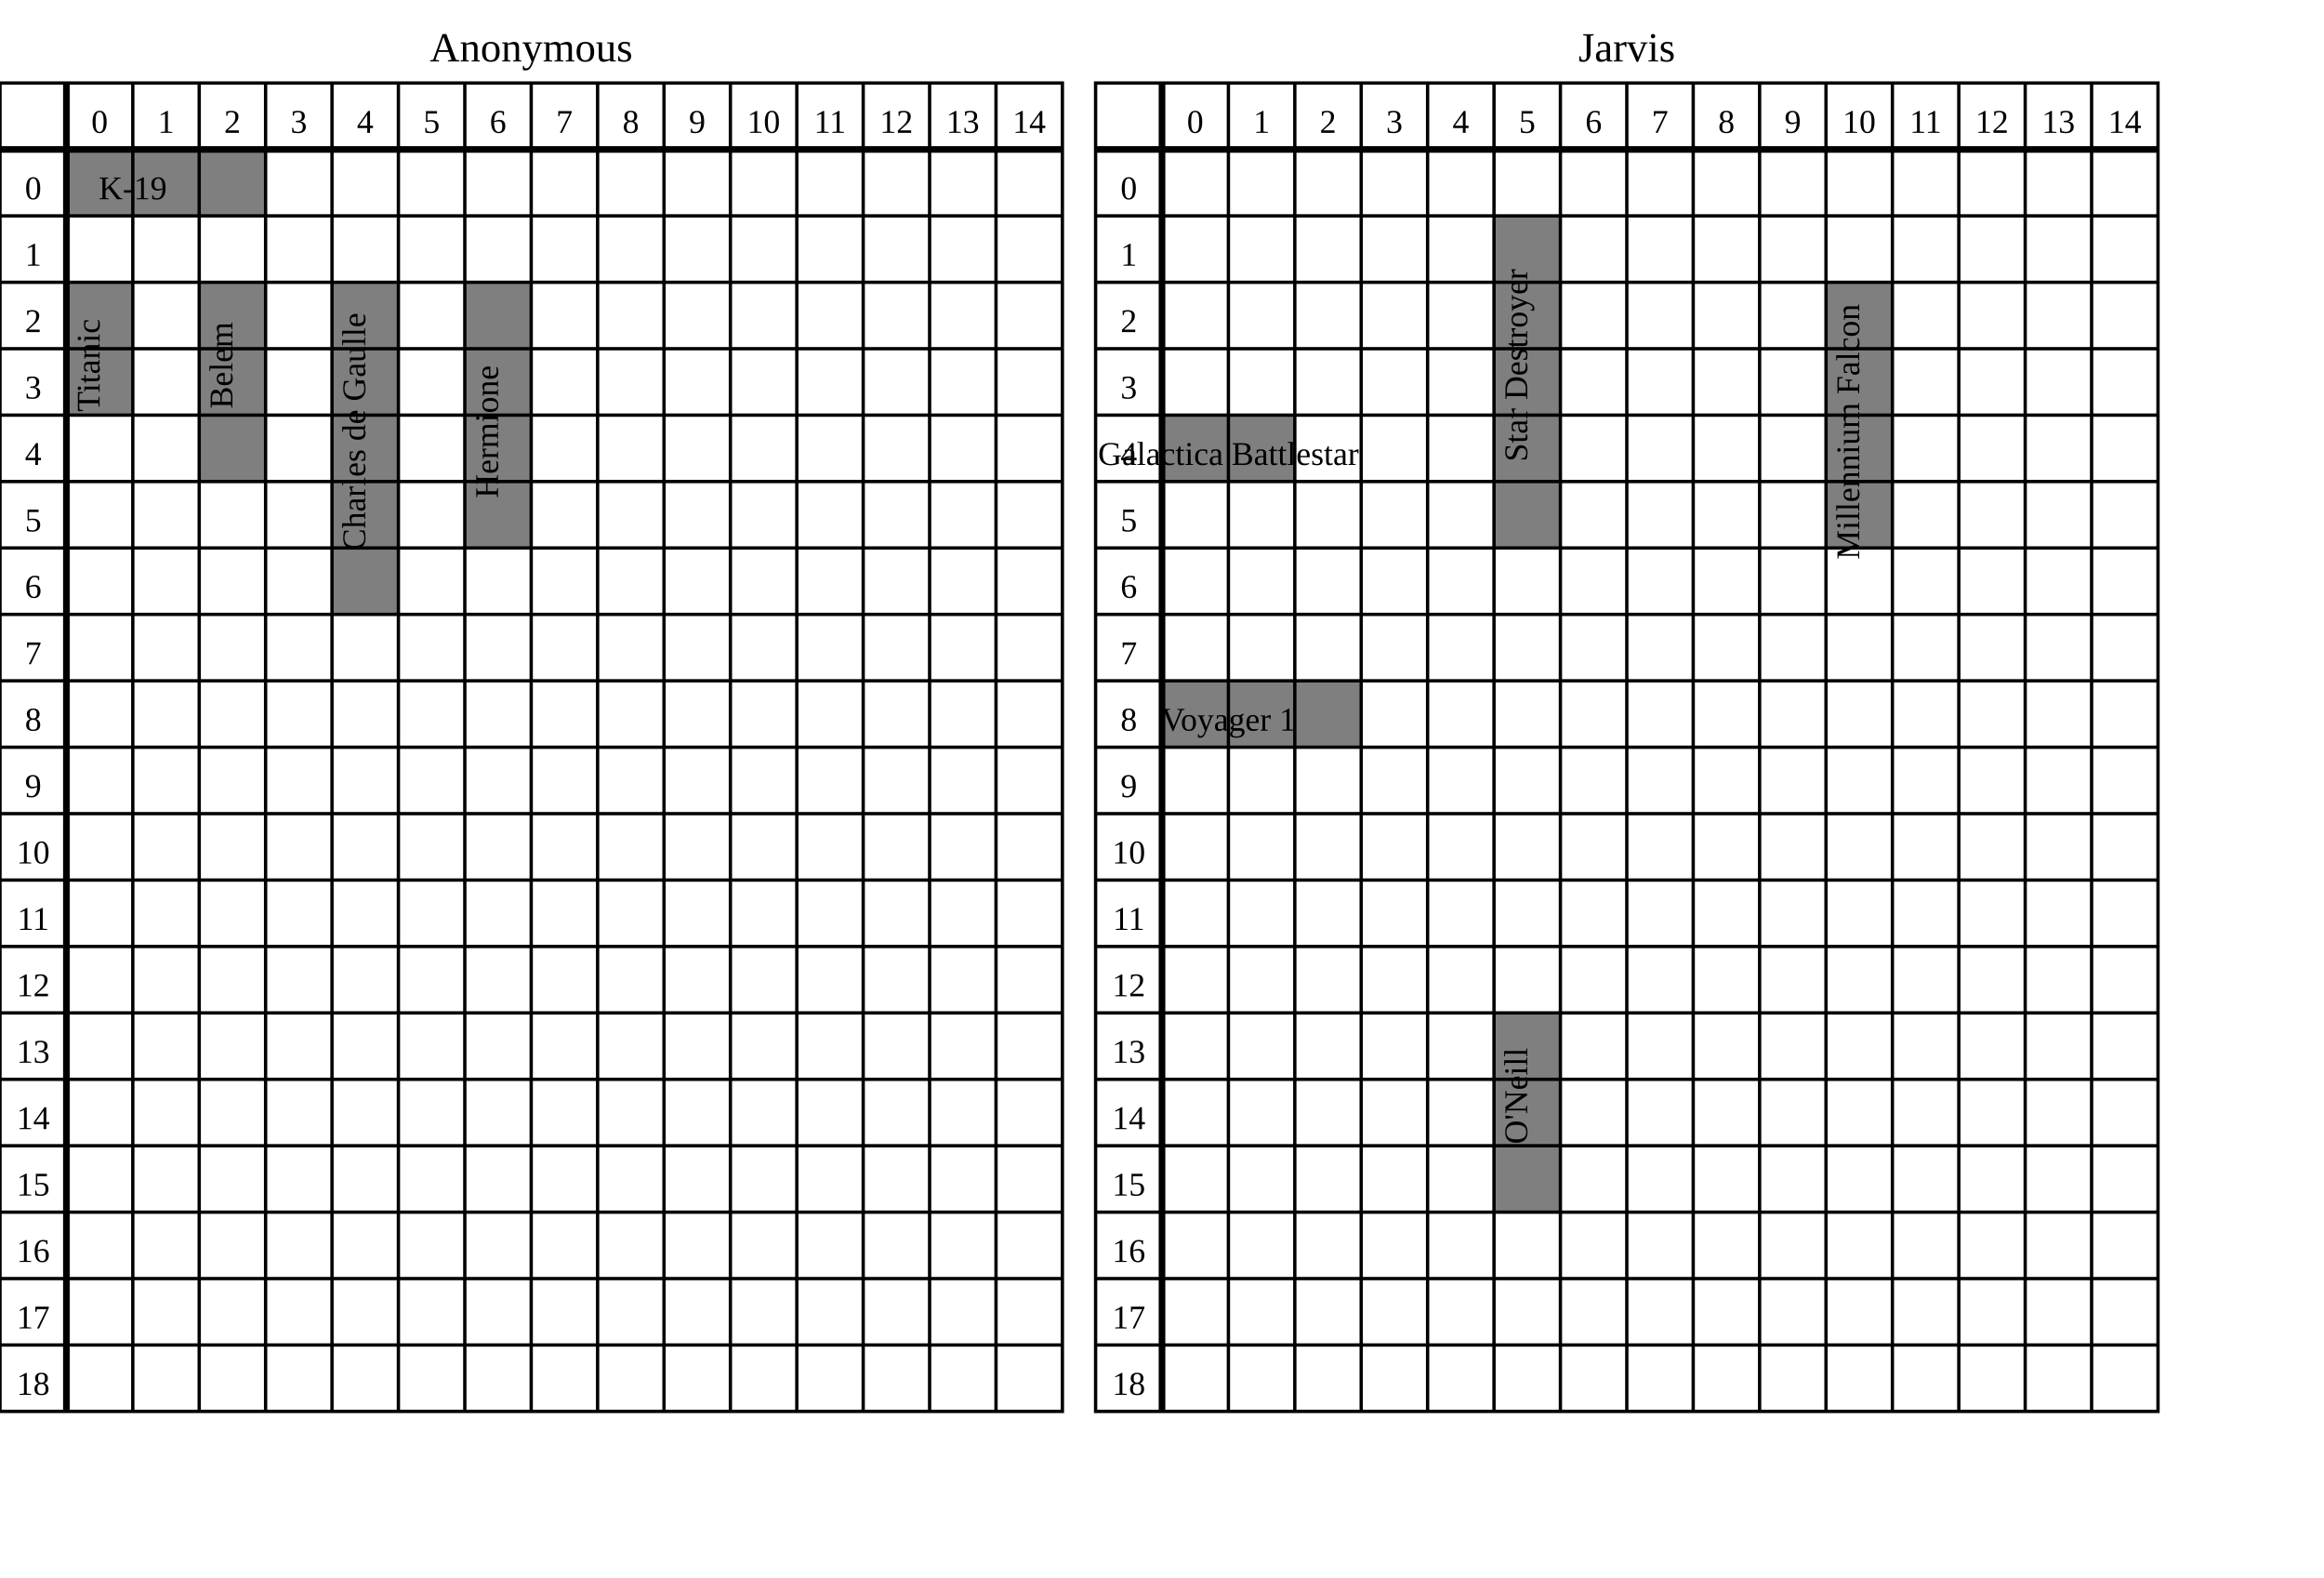
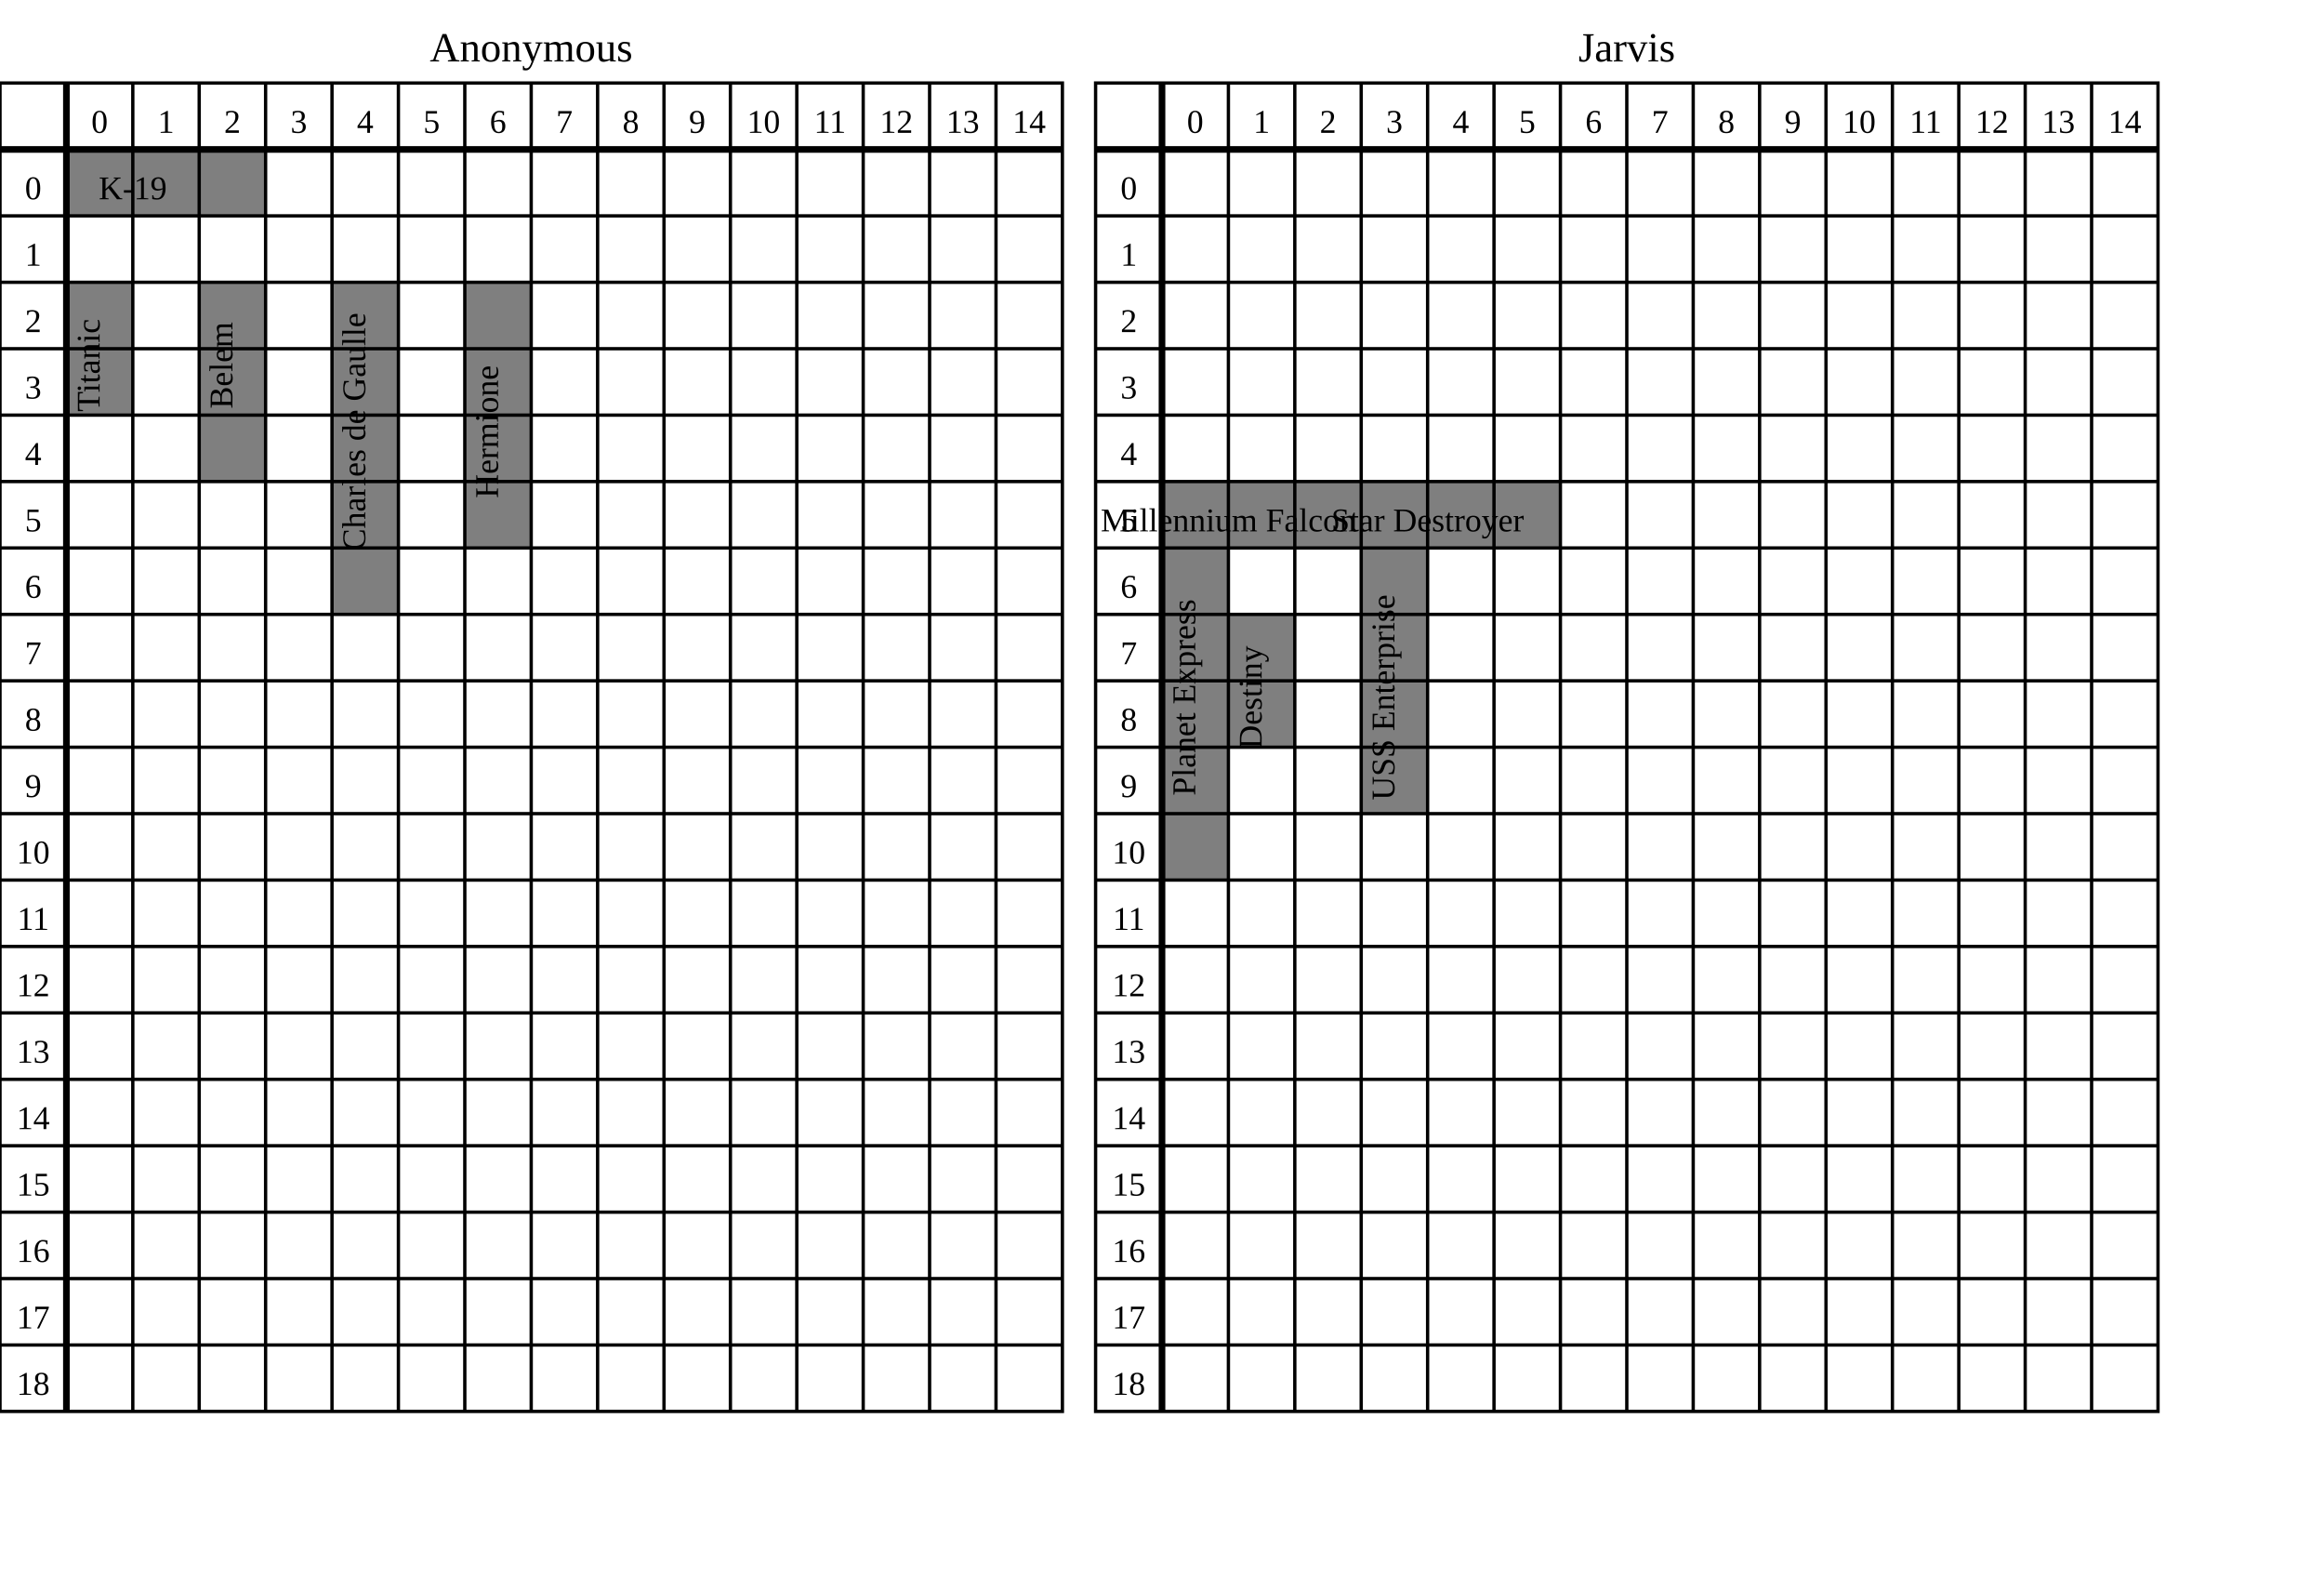
<svg xmlns="http://www.w3.org/2000/svg" version="1.1" width="1400" height="950">
  <defs>
    <symbol id="fire">
      <g transform="scale(40, 40)">
        <g transform="translate(-152.1564,-891.4093)" id="layer1">
          <g style="fill-rule:evenodd" id="g470" transform="matrix(0.1636925,0,0,0.1636925,-31.50634,-295.5069)">
            <path id="path526" d="m 1125.645,7253.945 0,-0.028 -0,-0.029 0,-0.029 -0,-0.033 -0.01,-0.028 -0.01,-0.029 -0.01,-0.024 -0.01,-0.029 -0.01,-0.028 -0.014,-0.024 -0.014,-0.028 -0.019,-0.024 -0.019,-0.024 -0.014,-0.019 -0.024,-0.024 -0.019,-0.019 -0.024,-0.024 -0.019,-0.014 -0.024,-0.019 -0.024,-0.019 -0.028,-0.014 -0.024,-0.014 -0.029,-0.01 -0.028,-0.01 -0.024,-0.01 -0.028,-0.01 -0.029,-0.01 -0.033,-0 -0.029,0 -0.028,-0 -0.029,0 -0.028,0 -0.029,0 -0.028,0 -0.033,0 -0.029,0.01 -0.028,0.01 -0.024,0.01 -0.029,0.01 -0.028,0.01 -0.024,0.014 -0.029,0.014 -0.024,0.019 -0.024,0.019 -0.019,0.014 -0.024,0.024 -0.019,0.019 -0.024,0.024 -0.014,0.019 -0.019,0.024 -0.019,0.024 -0.014,0.028 -0.014,0.024 -0.01,0.028 -0.01,0.029 -0.01,0.024 -0.01,0.029 -0.01,0.028 -0,0.033 0,0.029 -0,0.029 0,0.028 0,0.029 0,0.029 0,0.029 0,0.033 0.01,0.029 0.01,0.028 0.01,0.024 0.01,0.029 0.01,0.029 0.014,0.024 0.014,0.028 0.019,0.024 0.019,0.024 0.014,0.019 0.024,0.024 0.019,0.019 0.024,0.024 0.019,0.014 0.024,0.019 0.024,0.019 0.029,0.014 0.024,0.014 0.028,0.01 0.029,0.01 0.024,0.01 0.028,0.01 0.029,0.01 0.033,0 0.028,0 0.029,0 0.028,0 0.029,0 0.028,-0 0.029,0 0.033,-0 0.029,-0.01 0.028,-0.01 0.024,-0.01 0.028,-0.01 0.029,-0.01 0.024,-0.014 0.028,-0.014 0.024,-0.019 0.024,-0.019 0.019,-0.014 0.024,-0.024 0.019,-0.019 0.024,-0.024 0.014,-0.019 0.019,-0.024 0.019,-0.024 0.014,-0.028 0.014,-0.024 0.01,-0.029 0.01,-0.029 0.01,-0.024 0.01,-0.028 0.01,-0.029 0,-0.033 0,-0.029 0,-0.029 0,-0.029 z" style="fill:#000000" />
            <path d="m 1125.707,7250.9 0.338,0.095 -0.452,0.77 0.252,0.01 -0.361,0.641 0.261,0.01 -0.447,0.713 -0.219,-0.014 0.204,-0.456 -0.228,-0 0.319,-0.622 -0.204,-0.014 0.537,-1.126 z" id="path542" style="fill:#000000" />
            <path d="m 1124.4,7256.991 -0.342,-0.095 0.456,-0.769 -0.257,-0.01 0.366,-0.641 -0.266,-0.01 0.442,-0.713 0.223,0.014 -0.204,0.456 0.228,0 -0.319,0.622 0.204,0.01 -0.532,1.131 z" id="path554" style="fill:#000000" />
            <path d="m 1124.096,7250.981 0.338,-0.09 -0,0.893 0.224,-0.119 0.01,0.736 0.233,-0.123 -0.028,0.841 -0.2,0.095 -0.048,-0.494 -0.209,0.109 -0.033,-0.703 -0.181,0.1 -0.1,-1.245 z" id="path570" style="fill:#000000" />
            <path d="m 1126.007,7256.91 -0.338,0.09 0,-0.898 -0.223,0.119 -0.01,-0.732 -0.233,0.123 0.028,-0.841 0.2,-0.095 0.048,0.494 0.209,-0.114 0.033,0.708 0.181,-0.1 0.1,1.245 z" id="path582" style="fill:#000000" />
            <path d="m 1122.741,7251.855 0.247,-0.242 0.447,0.774 0.133,-0.214 0.376,0.632 0.133,-0.223 0.404,0.741 -0.128,0.181 -0.29,-0.404 -0.124,0.2 -0.376,-0.589 -0.114,0.171 -0.708,-1.026 z" id="path598" style="fill:#000000" />
            <path d="m 1127.362,7256.036 -0.247,0.242 -0.442,-0.774 -0.133,0.218 -0.376,-0.637 -0.138,0.223 -0.399,-0.741 0.124,-0.185 0.29,0.404 0.128,-0.195 0.376,0.589 0.109,-0.171 0.708,1.026 z" id="path610" style="fill:#000000" />
            <path d="m 1122.004,7253.29 0.095,-0.337 0.77,0.451 0.01,-0.252 0.642,0.361 0.01,-0.261 0.713,0.447 -0.019,0.218 -0.452,-0.204 -0,0.228 -0.623,-0.318 -0.014,0.204 -1.127,-0.537 z" id="path626" style="fill:#000000" />
            <path d="m 1128.099,7254.596 -0.095,0.342 -0.77,-0.456 -0,0.257 -0.646,-0.366 -0.01,0.266 -0.713,-0.442 0.019,-0.223 0.452,0.204 0,-0.228 0.623,0.318 0.014,-0.204 1.127,0.532 z" id="path638" style="fill:#000000" />
            <path d="m 1122.085,7254.9 -0.086,-0.337 0.894,0 -0.119,-0.223 0.737,-0.01 -0.128,-0.233 0.846,0.029 0.09,0.2 -0.494,0.048 0.114,0.209 -0.704,0.033 0.095,0.18 -1.246,0.1 z" id="path654" style="fill:#000000" />
            <path d="m 1128.018,7252.991 0.09,0.337 -0.898,-0 0.119,0.223 -0.737,0.01 0.128,0.233 -0.846,-0.029 -0.09,-0.2 0.494,-0.048 -0.114,-0.209 0.704,-0.033 -0.095,-0.18 1.246,-0.1 z" id="path666" style="fill:#000000" />
            <path d="m 1122.959,7256.254 -0.242,-0.247 0.775,-0.442 -0.219,-0.133 0.637,-0.375 -0.223,-0.138 0.742,-0.399 0.185,0.124 -0.404,0.29 0.195,0.123 -0.59,0.38 0.171,0.109 -1.027,0.708 z" id="path682" style="fill:#000000" />
            <path d="m 1127.143,7251.637 0.242,0.247 -0.775,0.447 0.214,0.133 -0.632,0.375 0.224,0.133 -0.742,0.404 -0.181,-0.128 0.404,-0.29 -0.2,-0.123 0.59,-0.38 -0.171,-0.109 1.027,-0.708 z" id="path694" style="fill:#000000" />
          </g>
        </g>
      </g>
    </symbol>
  </defs>
  <text x="320" y="25" transform="translate(0, 12) " alignment-baseline="central" fill="" text-anchor="middle" font-size="25">Anonymous</text>
  <text x="980" y="25" transform="translate(0, 12) " alignment-baseline="central" fill="" text-anchor="middle" font-size="25">Jarvis</text>
  <g transform="translate(0, 50)">
    <g>
      <rect x="0" y="0" width="640" height="800" style="fill:rgb(255,255,255);stroke-width:2;stroke:rgb(0,0,0)" />
      <line x1="40" y1="0" x2="40" y2="800" style="stroke:rgb(0,0,0);stroke-width:4" />
      <line x1="0" y1="40" x2="640" y2="40" style="stroke:rgb(0,0,0);stroke-width:4" />
      <line x1="80" y1="0" x2="80" y2="800" style="stroke:rgb(0,0,0);stroke-width:2" />
      <line x1="120" y1="0" x2="120" y2="800" style="stroke:rgb(0,0,0);stroke-width:2" />
      <line x1="160" y1="0" x2="160" y2="800" style="stroke:rgb(0,0,0);stroke-width:2" />
      <line x1="200" y1="0" x2="200" y2="800" style="stroke:rgb(0,0,0);stroke-width:2" />
      <line x1="240" y1="0" x2="240" y2="800" style="stroke:rgb(0,0,0);stroke-width:2" />
      <line x1="280" y1="0" x2="280" y2="800" style="stroke:rgb(0,0,0);stroke-width:2" />
      <line x1="320" y1="0" x2="320" y2="800" style="stroke:rgb(0,0,0);stroke-width:2" />
      <line x1="360" y1="0" x2="360" y2="800" style="stroke:rgb(0,0,0);stroke-width:2" />
      <line x1="400" y1="0" x2="400" y2="800" style="stroke:rgb(0,0,0);stroke-width:2" />
      <line x1="440" y1="0" x2="440" y2="800" style="stroke:rgb(0,0,0);stroke-width:2" />
      <line x1="480" y1="0" x2="480" y2="800" style="stroke:rgb(0,0,0);stroke-width:2" />
      <line x1="520" y1="0" x2="520" y2="800" style="stroke:rgb(0,0,0);stroke-width:2" />
      <line x1="560" y1="0" x2="560" y2="800" style="stroke:rgb(0,0,0);stroke-width:2" />
      <line x1="600" y1="0" x2="600" y2="800" style="stroke:rgb(0,0,0);stroke-width:2" />
      <line x1="0" y1="80" x2="640" y2="80" style="stroke:rgb(0,0,0);stroke-width:2" />
      <line x1="0" y1="120" x2="640" y2="120" style="stroke:rgb(0,0,0);stroke-width:2" />
      <line x1="0" y1="160" x2="640" y2="160" style="stroke:rgb(0,0,0);stroke-width:2" />
      <line x1="0" y1="200" x2="640" y2="200" style="stroke:rgb(0,0,0);stroke-width:2" />
      <line x1="0" y1="240" x2="640" y2="240" style="stroke:rgb(0,0,0);stroke-width:2" />
      <line x1="0" y1="280" x2="640" y2="280" style="stroke:rgb(0,0,0);stroke-width:2" />
      <line x1="0" y1="320" x2="640" y2="320" style="stroke:rgb(0,0,0);stroke-width:2" />
      <line x1="0" y1="360" x2="640" y2="360" style="stroke:rgb(0,0,0);stroke-width:2" />
      <line x1="0" y1="400" x2="640" y2="400" style="stroke:rgb(0,0,0);stroke-width:2" />
      <line x1="0" y1="440" x2="640" y2="440" style="stroke:rgb(0,0,0);stroke-width:2" />
      <line x1="0" y1="480" x2="640" y2="480" style="stroke:rgb(0,0,0);stroke-width:2" />
      <line x1="0" y1="520" x2="640" y2="520" style="stroke:rgb(0,0,0);stroke-width:2" />
      <line x1="0" y1="560" x2="640" y2="560" style="stroke:rgb(0,0,0);stroke-width:2" />
      <line x1="0" y1="600" x2="640" y2="600" style="stroke:rgb(0,0,0);stroke-width:2" />
      <line x1="0" y1="640" x2="640" y2="640" style="stroke:rgb(0,0,0);stroke-width:2" />
      <line x1="0" y1="680" x2="640" y2="680" style="stroke:rgb(0,0,0);stroke-width:2" />
      <line x1="0" y1="720" x2="640" y2="720" style="stroke:rgb(0,0,0);stroke-width:2" />
      <line x1="0" y1="760" x2="640" y2="760" style="stroke:rgb(0,0,0);stroke-width:2" />
      <text x="60" y="20" transform="translate(0, 10) " alignment-baseline="central" fill="" text-anchor="middle" font-size="20">0</text>
      <text x="100" y="20" transform="translate(0, 10) " alignment-baseline="central" fill="" text-anchor="middle" font-size="20">1</text>
      <text x="140" y="20" transform="translate(0, 10) " alignment-baseline="central" fill="" text-anchor="middle" font-size="20">2</text>
      <text x="180" y="20" transform="translate(0, 10) " alignment-baseline="central" fill="" text-anchor="middle" font-size="20">3</text>
      <text x="220" y="20" transform="translate(0, 10) " alignment-baseline="central" fill="" text-anchor="middle" font-size="20">4</text>
      <text x="260" y="20" transform="translate(0, 10) " alignment-baseline="central" fill="" text-anchor="middle" font-size="20">5</text>
      <text x="300" y="20" transform="translate(0, 10) " alignment-baseline="central" fill="" text-anchor="middle" font-size="20">6</text>
      <text x="340" y="20" transform="translate(0, 10) " alignment-baseline="central" fill="" text-anchor="middle" font-size="20">7</text>
      <text x="380" y="20" transform="translate(0, 10) " alignment-baseline="central" fill="" text-anchor="middle" font-size="20">8</text>
      <text x="420" y="20" transform="translate(0, 10) " alignment-baseline="central" fill="" text-anchor="middle" font-size="20">9</text>
      <text x="460" y="20" transform="translate(0, 10) " alignment-baseline="central" fill="" text-anchor="middle" font-size="20">10</text>
      <text x="500" y="20" transform="translate(0, 10) " alignment-baseline="central" fill="" text-anchor="middle" font-size="20">11</text>
      <text x="540" y="20" transform="translate(0, 10) " alignment-baseline="central" fill="" text-anchor="middle" font-size="20">12</text>
      <text x="580" y="20" transform="translate(0, 10) " alignment-baseline="central" fill="" text-anchor="middle" font-size="20">13</text>
      <text x="620" y="20" transform="translate(0, 10) " alignment-baseline="central" fill="" text-anchor="middle" font-size="20">14</text>
      <text x="20" y="60" transform="translate(0, 10) " alignment-baseline="central" fill="" text-anchor="middle" font-size="20">0</text>
      <text x="20" y="100" transform="translate(0, 10) " alignment-baseline="central" fill="" text-anchor="middle" font-size="20">1</text>
      <text x="20" y="140" transform="translate(0, 10) " alignment-baseline="central" fill="" text-anchor="middle" font-size="20">2</text>
      <text x="20" y="180" transform="translate(0, 10) " alignment-baseline="central" fill="" text-anchor="middle" font-size="20">3</text>
      <text x="20" y="220" transform="translate(0, 10) " alignment-baseline="central" fill="" text-anchor="middle" font-size="20">4</text>
      <text x="20" y="260" transform="translate(0, 10) " alignment-baseline="central" fill="" text-anchor="middle" font-size="20">5</text>
      <text x="20" y="300" transform="translate(0, 10) " alignment-baseline="central" fill="" text-anchor="middle" font-size="20">6</text>
      <text x="20" y="340" transform="translate(0, 10) " alignment-baseline="central" fill="" text-anchor="middle" font-size="20">7</text>
      <text x="20" y="380" transform="translate(0, 10) " alignment-baseline="central" fill="" text-anchor="middle" font-size="20">8</text>
      <text x="20" y="420" transform="translate(0, 10) " alignment-baseline="central" fill="" text-anchor="middle" font-size="20">9</text>
      <text x="20" y="460" transform="translate(0, 10) " alignment-baseline="central" fill="" text-anchor="middle" font-size="20">10</text>
      <text x="20" y="500" transform="translate(0, 10) " alignment-baseline="central" fill="" text-anchor="middle" font-size="20">11</text>
      <text x="20" y="540" transform="translate(0, 10) " alignment-baseline="central" fill="" text-anchor="middle" font-size="20">12</text>
      <text x="20" y="580" transform="translate(0, 10) " alignment-baseline="central" fill="" text-anchor="middle" font-size="20">13</text>
      <text x="20" y="620" transform="translate(0, 10) " alignment-baseline="central" fill="" text-anchor="middle" font-size="20">14</text>
      <text x="20" y="660" transform="translate(0, 10) " alignment-baseline="central" fill="" text-anchor="middle" font-size="20">15</text>
      <text x="20" y="700" transform="translate(0, 10) " alignment-baseline="central" fill="" text-anchor="middle" font-size="20">16</text>
      <text x="20" y="740" transform="translate(0, 10) " alignment-baseline="central" fill="" text-anchor="middle" font-size="20">17</text>
      <text x="20" y="780" transform="translate(0, 10) " alignment-baseline="central" fill="" text-anchor="middle" font-size="20">18</text>
    </g>
    <rect x="280" y="120" width="40" height="160" style="fill:rgb(0, 0, 0);fill-opacity:0.5;" />
    <text x="300" y="200" transform="translate(0, 10) rotate(-90, 300, 200)" alignment-baseline="central" fill="" text-anchor="middle" font-size="20">Hermione</text>
    <rect x="40" y="40" width="120" height="40" style="fill:rgb(0, 0, 0);fill-opacity:0.5;" />
    <text x="80" y="60" transform="translate(0, 10) " alignment-baseline="central" fill="" text-anchor="middle" font-size="20">K-19</text>
    <rect x="40" y="120" width="40" height="80" style="fill:rgb(0, 0, 0);fill-opacity:0.5;" />
    <text x="60" y="160" transform="translate(0, 10) rotate(-90, 60, 160)" alignment-baseline="central" fill="" text-anchor="middle" font-size="20">Titanic</text>
    <rect x="120" y="120" width="40" height="120" style="fill:rgb(0, 0, 0);fill-opacity:0.5;" />
    <text x="140" y="160" transform="translate(0, 10) rotate(-90, 140, 160)" alignment-baseline="central" fill="" text-anchor="middle" font-size="20">Belem</text>
    <rect x="200" y="120" width="40" height="200" style="fill:rgb(0, 0, 0);fill-opacity:0.5;" />
    <text x="220" y="200" transform="translate(0, 10) rotate(-90, 220, 200)" alignment-baseline="central" fill="" text-anchor="middle" font-size="20">Charles de Gaulle</text>
  </g>
  <g transform="translate(660, 50)">
    <g>
      <rect x="0" y="0" width="640" height="800" style="fill:rgb(255,255,255);stroke-width:2;stroke:rgb(0,0,0)" />
      <line x1="40" y1="0" x2="40" y2="800" style="stroke:rgb(0,0,0);stroke-width:4" />
      <line x1="0" y1="40" x2="640" y2="40" style="stroke:rgb(0,0,0);stroke-width:4" />
      <line x1="80" y1="0" x2="80" y2="800" style="stroke:rgb(0,0,0);stroke-width:2" />
      <line x1="120" y1="0" x2="120" y2="800" style="stroke:rgb(0,0,0);stroke-width:2" />
      <line x1="160" y1="0" x2="160" y2="800" style="stroke:rgb(0,0,0);stroke-width:2" />
      <line x1="200" y1="0" x2="200" y2="800" style="stroke:rgb(0,0,0);stroke-width:2" />
      <line x1="240" y1="0" x2="240" y2="800" style="stroke:rgb(0,0,0);stroke-width:2" />
      <line x1="280" y1="0" x2="280" y2="800" style="stroke:rgb(0,0,0);stroke-width:2" />
      <line x1="320" y1="0" x2="320" y2="800" style="stroke:rgb(0,0,0);stroke-width:2" />
      <line x1="360" y1="0" x2="360" y2="800" style="stroke:rgb(0,0,0);stroke-width:2" />
      <line x1="400" y1="0" x2="400" y2="800" style="stroke:rgb(0,0,0);stroke-width:2" />
      <line x1="440" y1="0" x2="440" y2="800" style="stroke:rgb(0,0,0);stroke-width:2" />
      <line x1="480" y1="0" x2="480" y2="800" style="stroke:rgb(0,0,0);stroke-width:2" />
      <line x1="520" y1="0" x2="520" y2="800" style="stroke:rgb(0,0,0);stroke-width:2" />
      <line x1="560" y1="0" x2="560" y2="800" style="stroke:rgb(0,0,0);stroke-width:2" />
      <line x1="600" y1="0" x2="600" y2="800" style="stroke:rgb(0,0,0);stroke-width:2" />
      <line x1="0" y1="80" x2="640" y2="80" style="stroke:rgb(0,0,0);stroke-width:2" />
      <line x1="0" y1="120" x2="640" y2="120" style="stroke:rgb(0,0,0);stroke-width:2" />
      <line x1="0" y1="160" x2="640" y2="160" style="stroke:rgb(0,0,0);stroke-width:2" />
      <line x1="0" y1="200" x2="640" y2="200" style="stroke:rgb(0,0,0);stroke-width:2" />
      <line x1="0" y1="240" x2="640" y2="240" style="stroke:rgb(0,0,0);stroke-width:2" />
      <line x1="0" y1="280" x2="640" y2="280" style="stroke:rgb(0,0,0);stroke-width:2" />
      <line x1="0" y1="320" x2="640" y2="320" style="stroke:rgb(0,0,0);stroke-width:2" />
      <line x1="0" y1="360" x2="640" y2="360" style="stroke:rgb(0,0,0);stroke-width:2" />
      <line x1="0" y1="400" x2="640" y2="400" style="stroke:rgb(0,0,0);stroke-width:2" />
      <line x1="0" y1="440" x2="640" y2="440" style="stroke:rgb(0,0,0);stroke-width:2" />
      <line x1="0" y1="480" x2="640" y2="480" style="stroke:rgb(0,0,0);stroke-width:2" />
      <line x1="0" y1="520" x2="640" y2="520" style="stroke:rgb(0,0,0);stroke-width:2" />
      <line x1="0" y1="560" x2="640" y2="560" style="stroke:rgb(0,0,0);stroke-width:2" />
      <line x1="0" y1="600" x2="640" y2="600" style="stroke:rgb(0,0,0);stroke-width:2" />
      <line x1="0" y1="640" x2="640" y2="640" style="stroke:rgb(0,0,0);stroke-width:2" />
      <line x1="0" y1="680" x2="640" y2="680" style="stroke:rgb(0,0,0);stroke-width:2" />
      <line x1="0" y1="720" x2="640" y2="720" style="stroke:rgb(0,0,0);stroke-width:2" />
      <line x1="0" y1="760" x2="640" y2="760" style="stroke:rgb(0,0,0);stroke-width:2" />
      <text x="60" y="20" transform="translate(0, 10) " alignment-baseline="central" fill="" text-anchor="middle" font-size="20">0</text>
      <text x="100" y="20" transform="translate(0, 10) " alignment-baseline="central" fill="" text-anchor="middle" font-size="20">1</text>
      <text x="140" y="20" transform="translate(0, 10) " alignment-baseline="central" fill="" text-anchor="middle" font-size="20">2</text>
      <text x="180" y="20" transform="translate(0, 10) " alignment-baseline="central" fill="" text-anchor="middle" font-size="20">3</text>
      <text x="220" y="20" transform="translate(0, 10) " alignment-baseline="central" fill="" text-anchor="middle" font-size="20">4</text>
      <text x="260" y="20" transform="translate(0, 10) " alignment-baseline="central" fill="" text-anchor="middle" font-size="20">5</text>
      <text x="300" y="20" transform="translate(0, 10) " alignment-baseline="central" fill="" text-anchor="middle" font-size="20">6</text>
      <text x="340" y="20" transform="translate(0, 10) " alignment-baseline="central" fill="" text-anchor="middle" font-size="20">7</text>
      <text x="380" y="20" transform="translate(0, 10) " alignment-baseline="central" fill="" text-anchor="middle" font-size="20">8</text>
      <text x="420" y="20" transform="translate(0, 10) " alignment-baseline="central" fill="" text-anchor="middle" font-size="20">9</text>
      <text x="460" y="20" transform="translate(0, 10) " alignment-baseline="central" fill="" text-anchor="middle" font-size="20">10</text>
      <text x="500" y="20" transform="translate(0, 10) " alignment-baseline="central" fill="" text-anchor="middle" font-size="20">11</text>
      <text x="540" y="20" transform="translate(0, 10) " alignment-baseline="central" fill="" text-anchor="middle" font-size="20">12</text>
      <text x="580" y="20" transform="translate(0, 10) " alignment-baseline="central" fill="" text-anchor="middle" font-size="20">13</text>
      <text x="620" y="20" transform="translate(0, 10) " alignment-baseline="central" fill="" text-anchor="middle" font-size="20">14</text>
      <text x="20" y="60" transform="translate(0, 10) " alignment-baseline="central" fill="" text-anchor="middle" font-size="20">0</text>
      <text x="20" y="100" transform="translate(0, 10) " alignment-baseline="central" fill="" text-anchor="middle" font-size="20">1</text>
      <text x="20" y="140" transform="translate(0, 10) " alignment-baseline="central" fill="" text-anchor="middle" font-size="20">2</text>
      <text x="20" y="180" transform="translate(0, 10) " alignment-baseline="central" fill="" text-anchor="middle" font-size="20">3</text>
      <text x="20" y="220" transform="translate(0, 10) " alignment-baseline="central" fill="" text-anchor="middle" font-size="20">4</text>
      <text x="20" y="260" transform="translate(0, 10) " alignment-baseline="central" fill="" text-anchor="middle" font-size="20">5</text>
      <text x="20" y="300" transform="translate(0, 10) " alignment-baseline="central" fill="" text-anchor="middle" font-size="20">6</text>
      <text x="20" y="340" transform="translate(0, 10) " alignment-baseline="central" fill="" text-anchor="middle" font-size="20">7</text>
      <text x="20" y="380" transform="translate(0, 10) " alignment-baseline="central" fill="" text-anchor="middle" font-size="20">8</text>
      <text x="20" y="420" transform="translate(0, 10) " alignment-baseline="central" fill="" text-anchor="middle" font-size="20">9</text>
      <text x="20" y="460" transform="translate(0, 10) " alignment-baseline="central" fill="" text-anchor="middle" font-size="20">10</text>
      <text x="20" y="500" transform="translate(0, 10) " alignment-baseline="central" fill="" text-anchor="middle" font-size="20">11</text>
      <text x="20" y="540" transform="translate(0, 10) " alignment-baseline="central" fill="" text-anchor="middle" font-size="20">12</text>
      <text x="20" y="580" transform="translate(0, 10) " alignment-baseline="central" fill="" text-anchor="middle" font-size="20">13</text>
      <text x="20" y="620" transform="translate(0, 10) " alignment-baseline="central" fill="" text-anchor="middle" font-size="20">14</text>
      <text x="20" y="660" transform="translate(0, 10) " alignment-baseline="central" fill="" text-anchor="middle" font-size="20">15</text>
      <text x="20" y="700" transform="translate(0, 10) " alignment-baseline="central" fill="" text-anchor="middle" font-size="20">16</text>
      <text x="20" y="740" transform="translate(0, 10) " alignment-baseline="central" fill="" text-anchor="middle" font-size="20">17</text>
      <text x="20" y="780" transform="translate(0, 10) " alignment-baseline="central" fill="" text-anchor="middle" font-size="20">18</text>
    </g>
-     <rect x="440" y="120" width="40" height="160" style="fill:rgb(0, 0, 0);fill-opacity:0.5;" />
-     <text x="460" y="200" transform="translate(0, 10) rotate(-90, 460, 200)" alignment-baseline="central" fill="" text-anchor="middle" font-size="20">Millennium Falcon</text>
-     <rect x="240" y="560" width="40" height="120" style="fill:rgb(0, 0, 0);fill-opacity:0.5;" />
-     <text x="260" y="600" transform="translate(0, 10) rotate(-90, 260, 600)" alignment-baseline="central" fill="" text-anchor="middle" font-size="20">O'Neill</text>
-     <rect x="40" y="200" width="80" height="40" style="fill:rgb(0, 0, 0);fill-opacity:0.5;" />
-     <text x="80" y="220" transform="translate(0, 10) " alignment-baseline="central" fill="" text-anchor="middle" font-size="20">Galactica Battlestar</text>
-     <rect x="40" y="360" width="120" height="40" style="fill:rgb(0, 0, 0);fill-opacity:0.5;" />
-     <text x="80" y="380" transform="translate(0, 10) " alignment-baseline="central" fill="" text-anchor="middle" font-size="20">Voyager 1</text>
-     <rect x="240" y="80" width="40" height="200" style="fill:rgb(0, 0, 0);fill-opacity:0.5;" />
-     <text x="260" y="160" transform="translate(0, 10) rotate(-90, 260, 160)" alignment-baseline="central" fill="" text-anchor="middle" font-size="20">Star Destroyer</text>
+     <rect x="160" y="280" width="40" height="160" style="fill:rgb(0, 0, 0);fill-opacity:0.5;" />
+     <text x="180" y="360" transform="translate(0, 10) rotate(-90, 180, 360)" alignment-baseline="central" fill="" text-anchor="middle" font-size="20">USS Enterprise</text>
+     <rect x="40" y="240" width="120" height="40" style="fill:rgb(0, 0, 0);fill-opacity:0.5;" />
+     <text x="80" y="260" transform="translate(0, 10) " alignment-baseline="central" fill="" text-anchor="middle" font-size="20">Millennium Falcon</text>
+     <rect x="80" y="320" width="40" height="80" style="fill:rgb(0, 0, 0);fill-opacity:0.5;" />
+     <text x="100" y="360" transform="translate(0, 10) rotate(-90, 100, 360)" alignment-baseline="central" fill="" text-anchor="middle" font-size="20">Destiny</text>
+     <rect x="160" y="240" width="120" height="40" style="fill:rgb(0, 0, 0);fill-opacity:0.5;" />
+     <text x="200" y="260" transform="translate(0, 10) " alignment-baseline="central" fill="" text-anchor="middle" font-size="20">Star Destroyer</text>
+     <rect x="40" y="280" width="40" height="200" style="fill:rgb(0, 0, 0);fill-opacity:0.5;" />
+     <text x="60" y="360" transform="translate(0, 10) rotate(-90, 60, 360)" alignment-baseline="central" fill="" text-anchor="middle" font-size="20">Planet Express</text>
  </g>
</svg>
